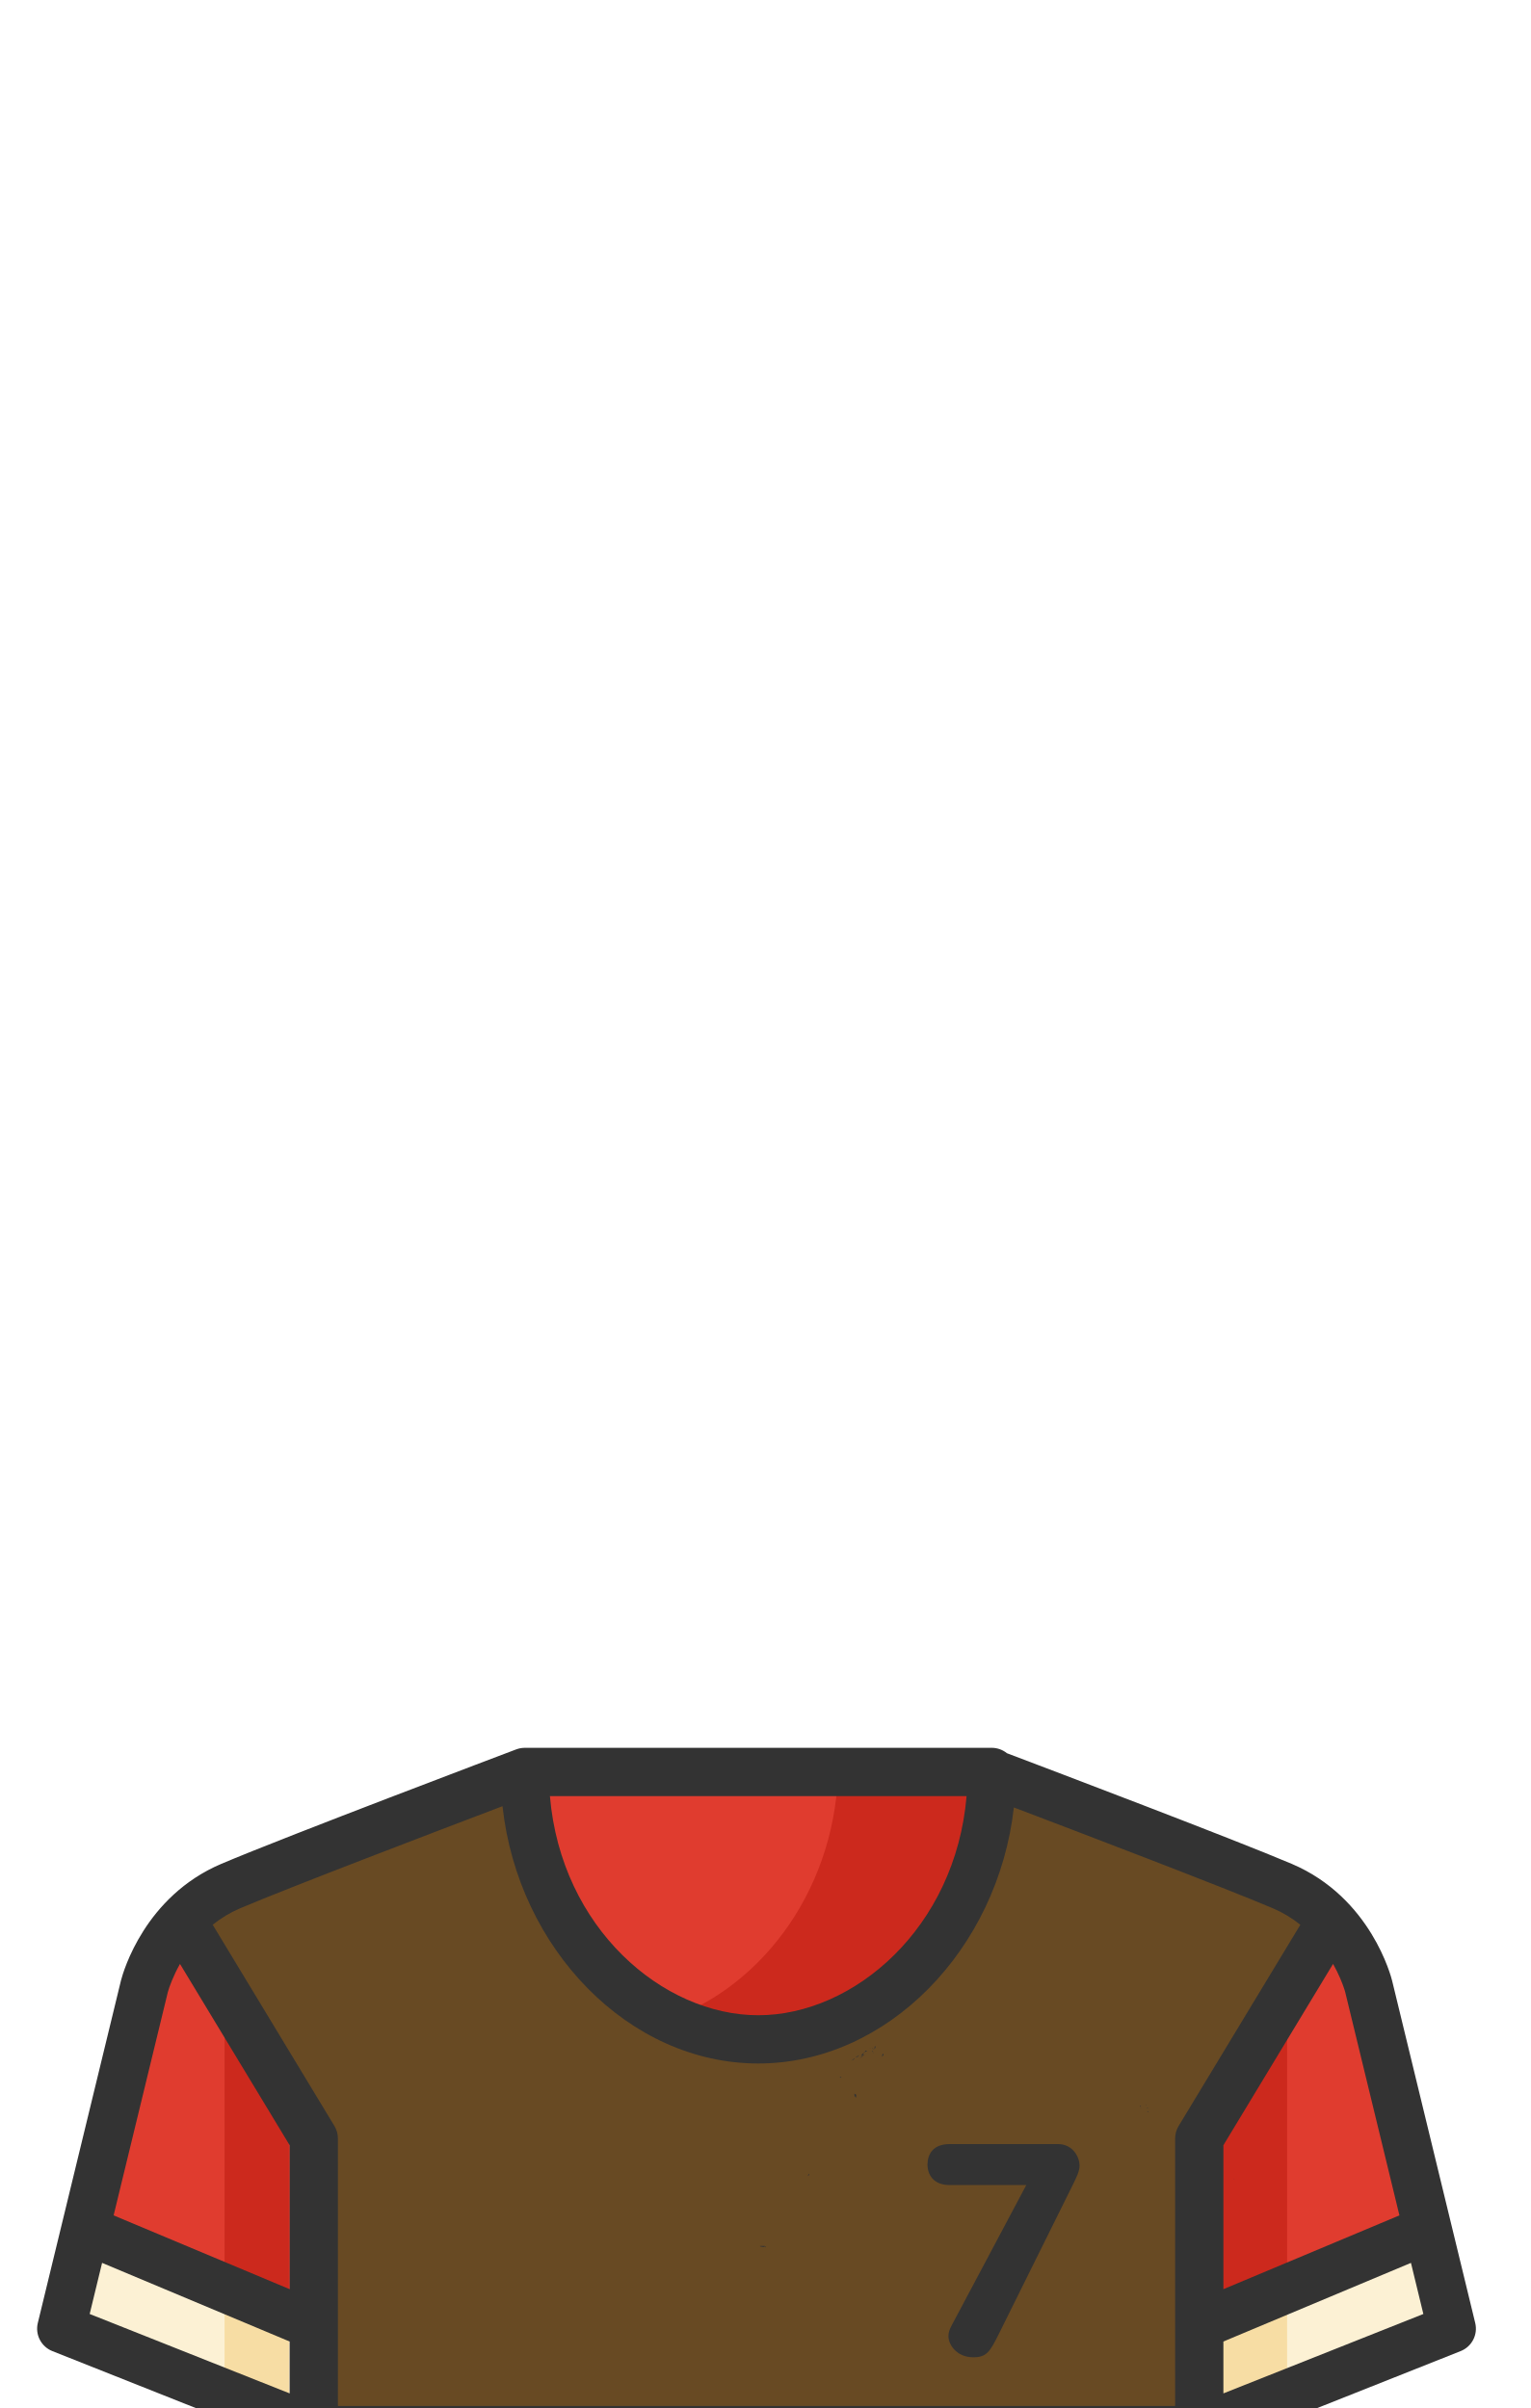
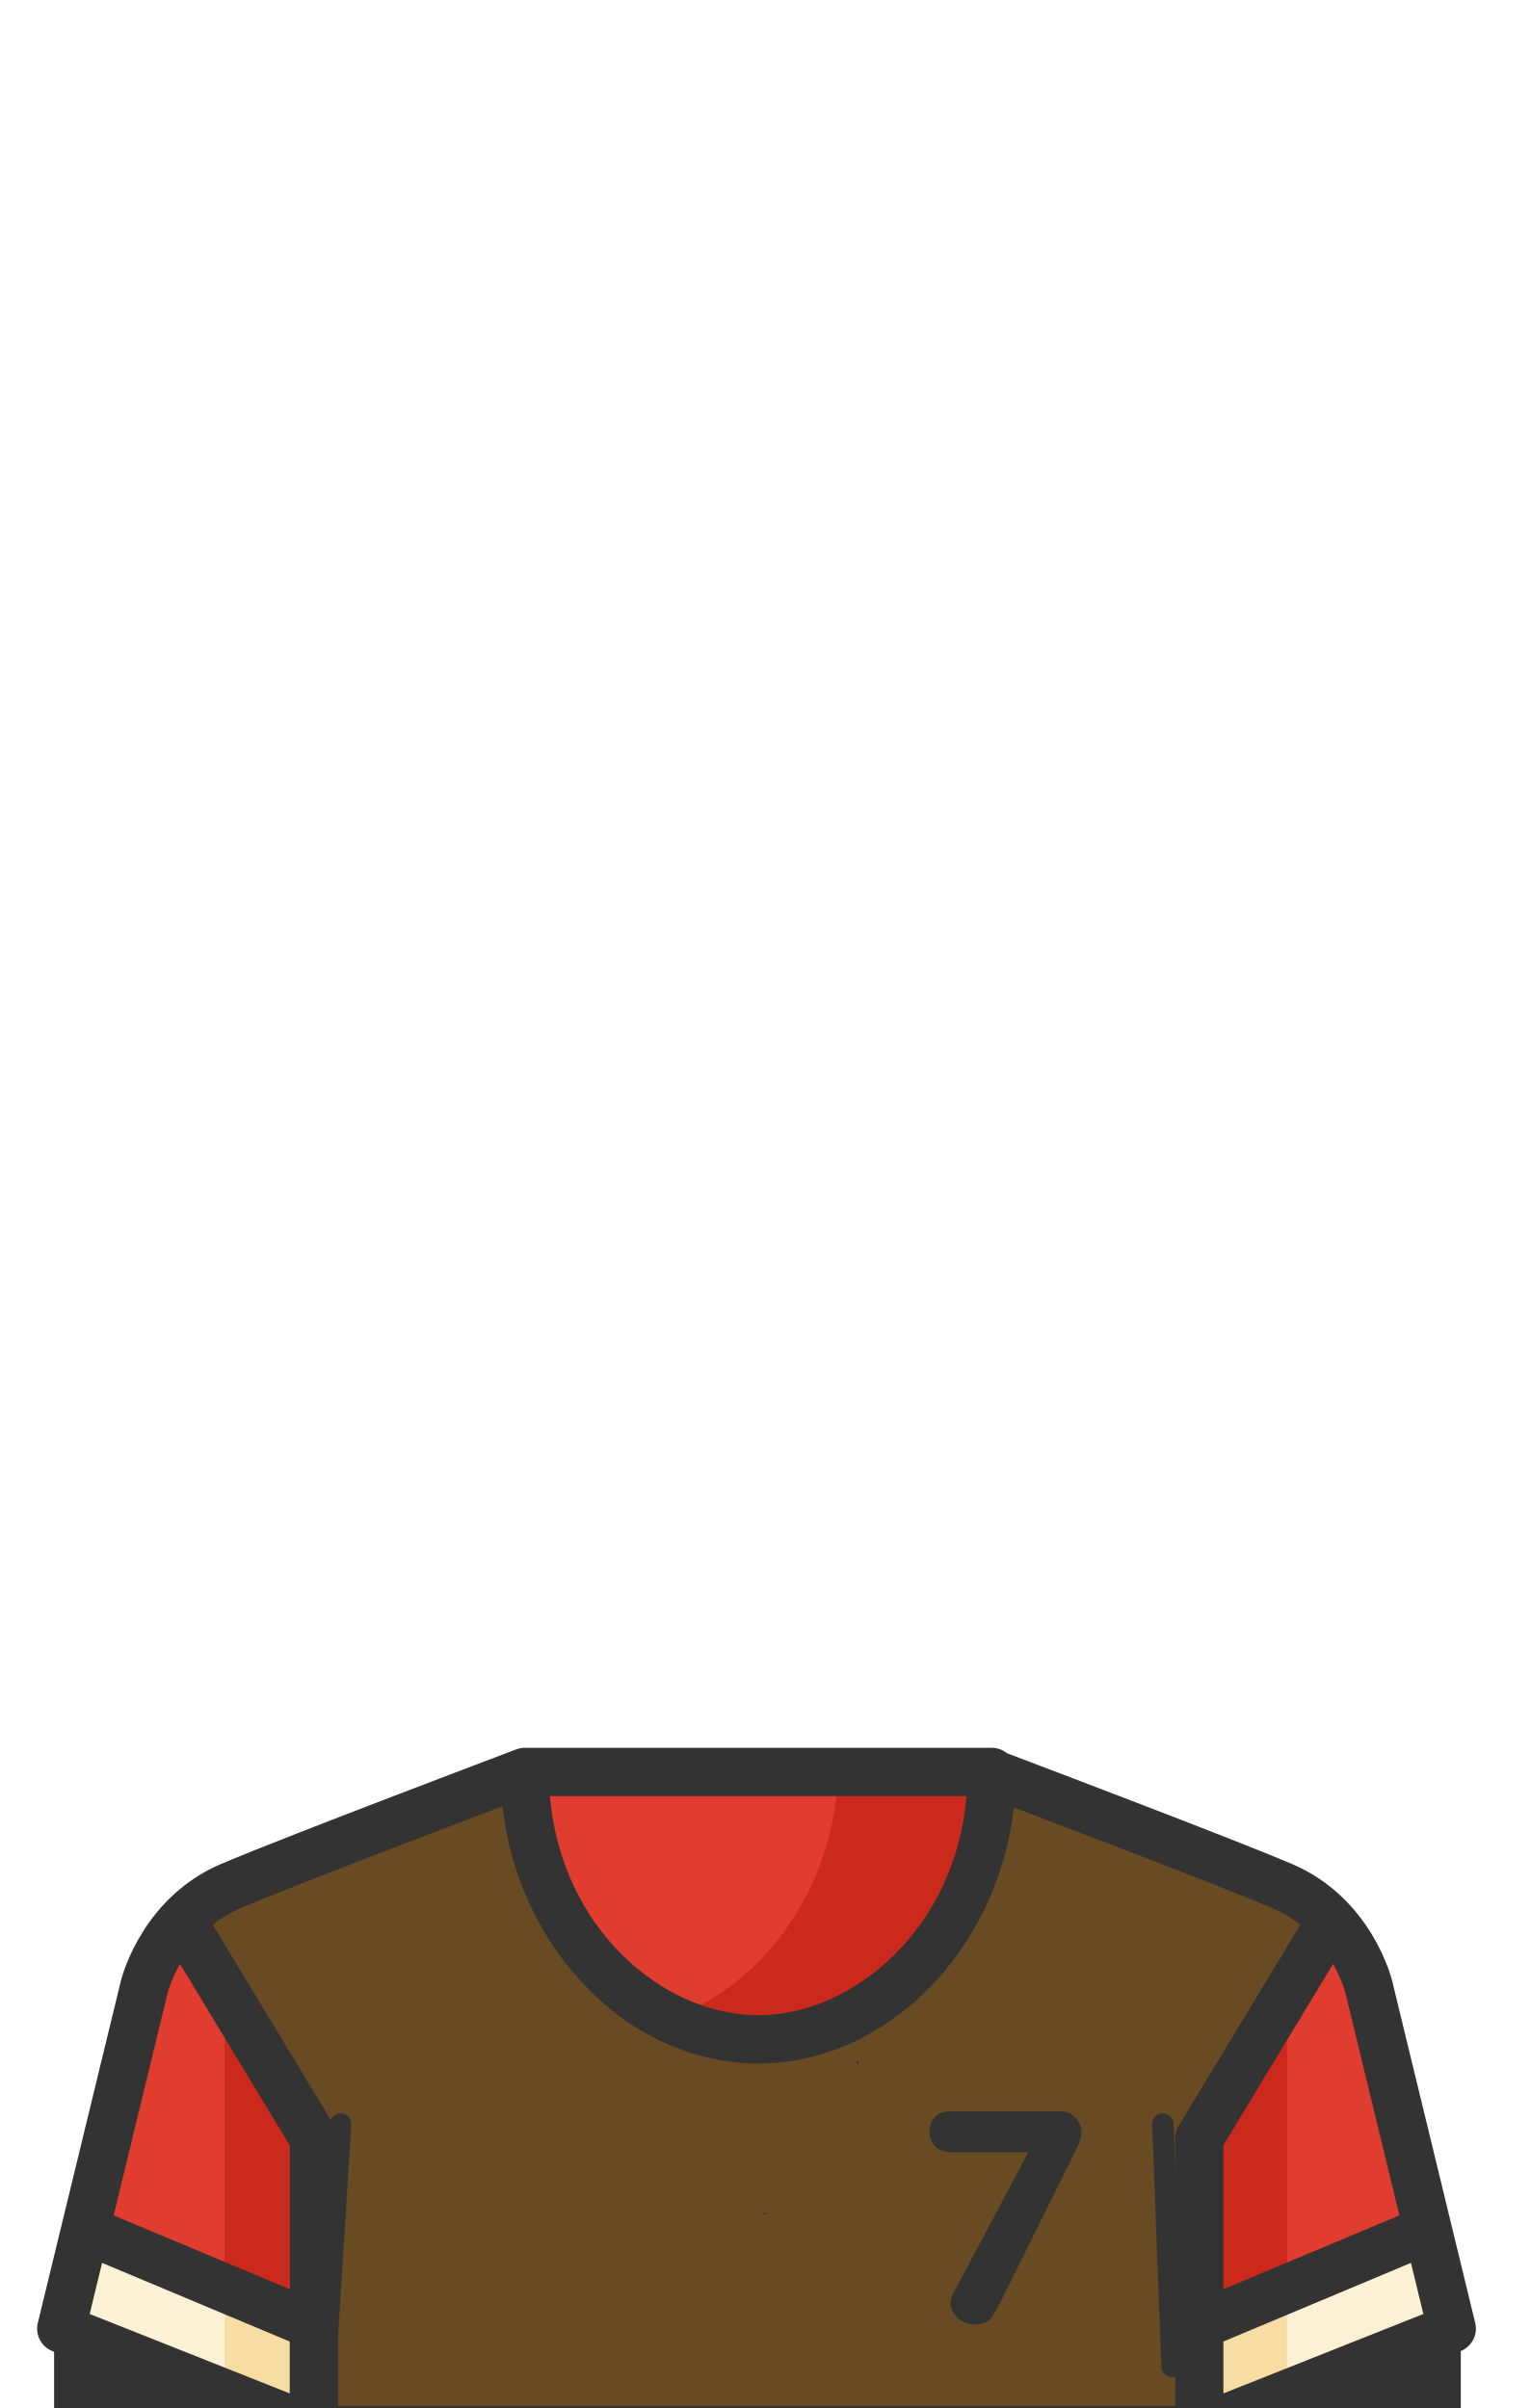
<svg xmlns="http://www.w3.org/2000/svg" width="899" height="1415">
-   <path d="M200.1 1248.1l-8.9 142.4m491.9-142.4l5.4 142.4M553.2 1070.2c0 1.2.1 22.1.1 23.4 0 60.6-51.3 109.8-114.6 109.8s-114.6-49.1-114.6-109.8v-23.4" fill="none" stroke="#333" stroke-width="12.523" stroke-linecap="round" />
-   <path d="M645.24 1343.068c-3.573-63.803-37.142-112.78-37.504-113.296a2.66 2.66 0 0 0-2.187-1.141c-.869 0-1.685.426-2.186 1.141-.374.538-37.814 54.986-37.814 124.192a2.66 2.66 0 0 0 2.053 2.592 2.66 2.66 0 0 0 2.998-1.397c6.293-12.587 32.064-41.195 50.95-41.195 12.613 0 18.554 12.474 18.665 39.232v.773a2.668 2.668 0 0 0 5.334 0c0-2.624 0-6.502-.31-10.901zm0 0" fill="#ffc107" />
-   <path d="M642.882 1356.63a2.668 2.668 0 0 1-2.667-2.666c0-57.626-26.74-104.987-34.666-117.754-7.936 12.752-34.667 60-34.667 117.754a2.667 2.667 0 0 1-5.333 0c0-69.206 37.435-123.654 37.814-124.192a2.665 2.665 0 0 1 2.186-1.141c.874 0 1.686.426 2.187 1.146.379.539 37.813 55.152 37.813 124.187a2.668 2.668 0 0 1-2.667 2.667zm0 0" />
-   <path d="M568.215 1356.63a2.672 2.672 0 0 1-2.384-3.861c6.406-12.81 33.862-44.139 55.718-44.139 24 0 24 34.118 24 45.334a2.668 2.668 0 0 1-5.334 0c0-27.29-5.93-40-18.666-40-18.885 0-44.656 28.608-50.949 41.195a2.677 2.677 0 0 1-2.385 1.471zm32-58.666a2.672 2.672 0 0 1-2.384-3.861l5.051-10.107v-20.699a2.667 2.667 0 0 1 5.333 0v21.333c0 .412-.095.822-.282 1.195l-5.333 10.667a2.677 2.677 0 0 1-2.385 1.472zm0 0" />
-   <path d="M610.882 1297.964a2.664 2.664 0 0 1-2.223-1.19l-4.763-7.14-9.664-2.417a2.664 2.664 0 0 1-1.937-3.232 2.658 2.658 0 0 1 3.233-1.941l10.021 2.502 10.022-2.507c1.424-.342 2.874.511 3.231 1.941a2.664 2.664 0 0 1-1.941 3.232l-6.997 1.75 3.232 4.847a2.666 2.666 0 0 1-.742 3.696c-.447.315-.96.459-1.472.459zm0 0" />
  <path d="M207.084 1915.332c-2.703.552-5.41 1.085-8.13 1.57h6.788c.454-.527.882-1.04 1.342-1.57z" fill="#fcf1d4" />
-   <path d="M308.273 1041.234s-134.652 50.877-172.712 67.053c-40.636 17.273-50.772 59.07-50.772 59.07l-48.793 201.018 148.33 58.924v8.023h42.18c.188-.17.345-.324.537-.496 1.978-1.766 4.155-1.253 6.258.496h8.084c.002-.017 3.64-.017 5.304 0 3.92.013 7.839 0 11.758 0h9.444c.012.317.104 2.976.134 3.752.067-.01.12 0 .149.031h-.149l.018.46c.047 0 .094-.01.14-.01-.01.176-.022.353-.038.534.032-.023.075-.042.11-.063l-.038-.48h-.033l.015-.225-.015-.218a660.972 660.972 0 0 1-.272-3.784h.924c.08 0 .242-.08.24 0-.037 1.527-.069 2.534-.103 3.815.263.022.516.058.755.107-.007.078-.011.158-.017.237.206-.01.411-.02.617-.027-.066.014-.132.028-.197.045.103-.015.243-.027.353-.041-.007 0-.014 0-.021-.01.057 0 .114 0 .172-.01.144-.018.305-.035.45-.053l.007-.041a5.318 5.318 0 0 0-.668.09c.01 0 .02.01.03.012h-.087c.02 0 .038-.01.057-.012a5.267 5.267 0 0 0-.695-.196c.005-.058.006-.12.011-.178.014.06.625.071 1.377.072.155-1.27.296-2.498.465-3.81h3.688c6.435-.046 7.155.325 9.138 3.783 1.775-.014 3.554-.017 5.035-.014h10.789c2.793-.984 4.921-1.621 6.461-1.898 2.604-2.383 5.429-3.75 8.663-3.018 2.126-1.343 4.9-1.918 6.753-.756.128.08.244.177.37.26.806-.457 9.345-2.826 12.466-2.965.964-.043 1.915.077 2.86.266a11.38 11.38 0 0 1 2.773-.07c.047 0 .092.014.139.019a16.834 16.834 0 0 0 1.722-.97c3.517 1.844 6.853 4.109 10.432 5.81a11.112 11.112 0 0 1-.111-1.535c.434.307.86.613 1.293.923-.2.282-.387.585-.572.893.825.374 1.658.726 2.517 1.021.09.031.146.043.21.06l-.009-.333c-.392-.369-1.223-.981-2.146-1.642a10 10 0 0 1 2.035-2.158c-.019-.456-.03-.89-.053-1.358a4.61 4.61 0 0 0-1.234-.174c2.043-.04 4.651.058 4.652.086 0 .027.003.055.004.082.112-.01.224-.022.338-.024 3.073-.028 6.147-.07 9.22-.035H618.425c1.62.862 7.384-1.312 8.564 0 1.404 1.56 2.694 3.06 3.92 4.52a3.24 3.24 0 0 1 .834-.33l-.322.033c-.15.015.591-.11.445-.076-.048.01-.077.03-.123.043 2.111-.213 4.222-.443 6.332-.664 2.001.07 4.563.066 6.781.467 1.604-.31 3.796-.462 7.543-.717 1.065-.072 6.755.432 7.467.58 2.634-.116 5.271-.12 7.908-.098.005-.01.01-.013.016-.02.521-.64 1.526-.183 2.436.039h.119c.104.05.252.075.418.09.025 0 .051.01.076.01h.074c.311-.011.844-.281.914-.053 1.375-.145 3.077-.525 3.07-.064v.037c-.228-.02-.45-.046-.695-.047-.925 0-1.698.14-2.353.396l.045 1.697c.691-.467 1.442-.74 2.886-.85.031-.03.067-.052.098-.081.007-.36.014-.699.02-1.113.469.04.895.125 1.296.24.802-.37 1.75-.556 2.87-.531.45-.063.862-.083 1.251-.07 1.394-1.584 2.835-3.218 2.989-3.09.005 0 .009.012.013.014.403-.41.942-.959.95-.952 1.307 1.175 2.509 2.23 3.718 3.297 6.876-2.432 12.297-3.813 16.516-4.363v-2.613l148.33-58.926-48.793-201.016s-10.134-41.797-50.77-59.07c-38.06-16.175-172.714-67.053-172.714-67.053h-136.14zm45.207 394.817c-.203-.092-.407-.184-.609-.28.045.334.104.683.174 1.045.14-.264.286-.517.435-.765zm-83.77 3.43c-.25.01-.5.023-.75.036l-.005.243c.227-.065.465-.127.75-.178l.006-.102zm84.524-8.012h.34c-1.294.111-1.804 1.137-1.814 2.76a68.384 68.384 0 0 1-1.899-1.374c-1.355-1.041-3.39.025-4.746-.869-.61-.402 4.336-.102 2.504-.207 1.872-.103 3.742-.244 5.615-.31zm-30.681 2.129c-.557.11-.826.141-.985.146.114.076.225.156.336.234.229-.127.456-.255.649-.38zm370.42.394c-1.238-.043-2.574.15-3.938.488 2.332-.218 4.662-.067 6.963.86h.94c-1.086-.89-2.45-1.295-3.965-1.348zm-426.096.897c.003-.01.014.13.035.431h-.021c-.011-.273-.017-.425-.014-.431zm411.377 1.185c-.221 0-.436 0-.649.012-.142.217-.164.27-.275.444.216 0 .384 0 .617.01.096-.107.174-.19.276-.303l.03-.162zm.03 0l-.016.113.101-.113h-.086zm-.684.012c-.095 0-.174.024-.266.031-.149.097-.304.189-.436.303.043.032.08.07.122.105h.054c.292-.245.219-.181.526-.44zm-.873.1c-.058.01-.124.01-.18.022.054.034.115.063.168.1l-.022.213h.11c.03-.033.059-.069.093-.1-.056-.043-.122-.074-.181-.115l.011-.12zm-408.026 3.45c-.256.09-.505.206-.752.337l-.05 1.862c.224-.418.468-.807.751-1.139.01-.362.027-.714.051-1.06zm-1.418.742c-.057.038-.116.07-.174.109-.007.064-.02.134-.027.2.028.742.064 1.847.102 2.859.089-.279.185-.548.289-.805-.063-.787-.138-1.681-.19-2.363zm65.694.289c-.716.01-1.438.04-2.166.107 1.2 1.02 1.959 1.864.968 1.549-.505-.16-1-.345-1.492-.54.179.559.287 1.197.344 1.89.6.84 1.203 1.678 1.808 2.51.208-1.846.393-3.686.538-5.516zm-2.166.107c-.04-.034-.089-.069-.13-.103l-.14.125c.09-.01.18-.013.27-.022zm-.27.022c-.216.022-.435.056-.652.082.062.11.126.219.18.338.158-.142.316-.282.472-.42zm-9.717 1.566c-.385.054-.766.094-1.148.137l.133.272.869-.1c.056-.098.111-.196.168-.293-.007-.01-.015-.011-.022-.018zm-53.59 2.575l.014.37.113.155-.127-.525zm-72.636 1.027c-.446-.056-.246.173 1.172.916 1.89.99 3.981 1.677 6.097 2.324-.47-.424-.707-.638-1.295-1.174 2.506.84-4.638-1.898-5.974-2.066zm72.68.197l.038 1.086.424.33.012-.422c-.066-.3-.13-.61-.193-.875l-.282-.119zm68.1.301c-.204-.015-.382 0-.567.012.26.053.509.103.765.166.205-.015.409-.038.613-.053a7.857 7.857 0 0 0-.81-.121zm-67.206.09l.068.096.026-.055-.094-.04zm-27.717 15.338c.005.012.01.021.014.033.003 0 .006-.01.01-.012-.008-.01-.016-.014-.024-.022zm96.385 6.283l-.06.03c.029 0 .056-.014.085-.019-.008 0-.017-.012-.025-.014zm364.889 4.76c-.037.64-.109 1.31-.18 1.982l.764.9c.401-.056.78-.116 1.187-.173v-2.71zm-99.307 5.361c-.075.078-.13.142-.207.221.19.303.424.619.685.943.135-.06.195-.09.323-.148-.25-.333-.52-.672-.801-1.016zm-419.096 14.801v1.47c.13.477.316 1.068.58 1.712.173.109.352.239.53.36-1.26-3.319-1.212-3.25.12.081.423.29.852.604 1.29.943-.868-1.51-1.77-3.006-2.52-4.566zm1.11 3.543c.232.612.467 1.236.841 2.217.154.255.26.44.43.717-.389-.968-.82-2.025-1.15-2.852l-.121-.082zm8.166 3.678c-.849.364-1.622.753-2.305 1.172.844.769 1.64 1.495 2.299 2.072.423-.31.847-.62 1.267-.936a29.711 29.711 0 0 0-1.261-2.308zm-9.276 1.65v4.965a69.05 69.05 0 0 1 3.22-2.816c-1.711-.956-2.697-1.238-3.22-2.149zm3.22 2.149l.14.08.257-.407-.396.326zm.14.08c-.508.806-1.015 1.637-1.524 2.5.7-.717 1.395-1.435 2.08-2.163-.186-.112-.385-.24-.556-.337zm-1.524 2.5a95.604 95.604 0 0 0-1.836 1.933v.5c.203-.087.36-.144.596-.252.406-.737.816-1.462 1.24-2.181zm3.164-3.67c-.042.045-.088.089-.129.134.114.088.165.06.13-.134zm-.793 1.066c-.046.085-.082.172-.12.258l.155-.17-.035-.088zm-.22.484c-.273.722-.303 1.492-.05 2.307.317-.385.63-.774.95-1.156l-.336-.809c-.205-.134-.374-.226-.564-.342zm1.771 1.2c-.004.077-.009.154-.012.232.059-.038.116-.079.174-.117-.057-.043-.106-.073-.162-.115zm-.814.084c-.157.3-.304.61-.454.916.223-.135.448-.264.668-.403l-.214-.513zm.793 1.437c0 .031 0 .064.002.096.033-.01.066-.013.1-.019.013-.046-.018-.072-.102-.076zm-.184.027c-.31.032-.8.168-1.33.357l.008.027c.447-.113.904-.202 1.361-.292a6.58 6.58 0 0 1-.039-.092zm13.685 3.87c-.28.084-.563.172-.845.257.243.023.477.043.722.064.043-.107.082-.215.123-.322zm.301.277l-.33.053.418.039-.088-.092zm-.433.07c-.879.133-1.689.264-2.244.378-.154.155-.261.228-.235.072l-.56.18.015.06c.228.065 1.108.073 2.75.015.095-.233.181-.47.274-.705zm-3.703 5.734c.015-.095-.2.593-.71 2.129l.24.096c.213-1.172.452-2.117.47-2.225zm38.228 4.543c.057.108.113.22.17.33.135-.087.385-.255.504-.33h-.674zm-32.447 188.158l-.324.12c-.525.183-1.526.25-2.418.292-.087.078-.17.161-.256.238.946-.087 1.899-.388 2.845-.498.04-.043.11-.107.153-.152zm470.232 20.094a644.992 644.992 0 0 0-5.666 3.023c-10.696 5.791-21.18 11.964-31.584 18.272 24.535-13.699 34.068-19.108 37.293-20.963l-.043-.332zm.045.344c-2.338 1.398-5.042 3.148.108.81l-.108-.81zm-42.865 24.35c-3.057 1.871-6.1 3.763-9.15 5.646v.138c3.595-2.27 4.414-2.784 9.15-5.785zM199.084 1909.33a331.45 331.45 0 0 1-8.14 1.572h6.796c.455-.528.884-1.04 1.344-1.572z" fill="#684a23" />
+   <path d="M308.273 1041.234s-134.652 50.877-172.712 67.053c-40.636 17.273-50.772 59.07-50.772 59.07l-48.793 201.018 148.33 58.924v8.023h42.18c.188-.17.345-.324.537-.496 1.978-1.766 4.155-1.253 6.258.496h8.084c.002-.017 3.64-.017 5.304 0 3.92.013 7.839 0 11.758 0h9.444c.012.317.104 2.976.134 3.752.067-.01.12 0 .149.031h-.149l.018.46c.047 0 .094-.01.14-.01-.01.176-.022.353-.038.534.032-.023.075-.042.11-.063l-.038-.48h-.033l.015-.225-.015-.218a660.972 660.972 0 0 1-.272-3.784h.924c.08 0 .242-.08.24 0-.037 1.527-.069 2.534-.103 3.815.263.022.516.058.755.107-.007.078-.011.158-.017.237.206-.01.411-.02.617-.027-.066.014-.132.028-.197.045.103-.015.243-.027.353-.041-.007 0-.014 0-.021-.01.057 0 .114 0 .172-.01.144-.018.305-.035.45-.053l.007-.041a5.318 5.318 0 0 0-.668.09c.01 0 .02.01.03.012h-.087c.02 0 .038-.01.057-.012a5.267 5.267 0 0 0-.695-.196c.005-.058.006-.12.011-.178.014.06.625.071 1.377.072.155-1.27.296-2.498.465-3.81h3.688c6.435-.046 7.155.325 9.138 3.783 1.775-.014 3.554-.017 5.035-.014h10.789c2.793-.984 4.921-1.621 6.461-1.898 2.604-2.383 5.429-3.75 8.663-3.018 2.126-1.343 4.9-1.918 6.753-.756.128.08.244.177.37.26.806-.457 9.345-2.826 12.466-2.965.964-.043 1.915.077 2.86.266a11.38 11.38 0 0 1 2.773-.07c.047 0 .092.014.139.019a16.834 16.834 0 0 0 1.722-.97c3.517 1.844 6.853 4.109 10.432 5.81a11.112 11.112 0 0 1-.111-1.535c.434.307.86.613 1.293.923-.2.282-.387.585-.572.893.825.374 1.658.726 2.517 1.021.09.031.146.043.21.06l-.009-.333c-.392-.369-1.223-.981-2.146-1.642a10 10 0 0 1 2.035-2.158c-.019-.456-.03-.89-.053-1.358a4.61 4.61 0 0 0-1.234-.174c2.043-.04 4.651.058 4.652.086 0 .027.003.055.004.082.112-.01.224-.022.338-.024 3.073-.028 6.147-.07 9.22-.035h249.41c1.62.862 7.384-1.312 8.564 0 1.404 1.56 2.694 3.06 3.92 4.52a3.24 3.24 0 0 1 .834-.33l-.322.033c-.15.015.591-.11.445-.076-.048.01-.077.03-.123.043 2.111-.213 4.222-.443 6.332-.664 2.001.07 4.563.066 6.781.467 1.604-.31 3.796-.462 7.543-.717 1.065-.072 6.755.432 7.467.58 2.634-.116 5.271-.12 7.908-.098.005-.01.01-.013.016-.02.521-.64 1.526-.183 2.436.039h.119c.104.05.252.075.418.09.025 0 .051.01.076.01h.074c.311-.011.844-.281.914-.053 1.375-.145 3.077-.525 3.07-.064v.037c-.228-.02-.45-.046-.695-.047-.925 0-1.698.14-2.353.396l.045 1.697c.691-.467 1.442-.74 2.886-.85.031-.03.067-.052.098-.081.007-.36.014-.699.02-1.113.469.04.895.125 1.296.24.802-.37 1.75-.556 2.87-.531.45-.063.862-.083 1.251-.07 1.394-1.584 2.835-3.218 2.989-3.09.005 0 .009.012.013.014.403-.41.942-.959.95-.952 1.307 1.175 2.509 2.23 3.718 3.297 6.876-2.432 12.297-3.813 16.516-4.363v-2.613l148.33-58.926-48.793-201.016s-10.134-41.797-50.77-59.07c-38.06-16.175-172.714-67.053-172.714-67.053h-136.14zm45.207 394.817c-.203-.092-.407-.184-.609-.28.045.334.104.683.174 1.045.14-.264.286-.517.435-.765zm-83.77 3.43c-.25.01-.5.023-.75.036l-.005.243c.227-.065.465-.127.75-.178l.006-.102zm84.524-8.012h.34c-1.294.111-1.804 1.137-1.814 2.76a68.384 68.384 0 0 1-1.899-1.374c-1.355-1.041-3.39.025-4.746-.869-.61-.402 4.336-.102 2.504-.207 1.872-.103 3.742-.244 5.615-.31zm-30.681 2.129c-.557.11-.826.141-.985.146.114.076.225.156.336.234.229-.127.456-.255.649-.38zm370.42.394c-1.238-.043-2.574.15-3.938.488 2.332-.218 4.662-.067 6.963.86h.94c-1.086-.89-2.45-1.295-3.965-1.348zm-426.096.897c.003-.01.014.13.035.431h-.021a9.127 9.127 0 0 1-.014-.431zm411.377 1.185c-.221 0-.436 0-.649.012-.142.217-.164.27-.275.444.216 0 .384 0 .617.01.096-.107.174-.19.276-.303l.03-.162zm.03 0l-.016.113.101-.113h-.086zm-.684.012c-.095 0-.174.024-.266.031-.149.097-.304.189-.436.303.043.032.08.07.122.105h.054c.292-.245.219-.181.526-.44zm-.873.1c-.058.01-.124.01-.18.022.054.034.115.063.168.1l-.022.213h.11c.03-.033.059-.069.093-.1-.056-.043-.122-.074-.181-.115l.011-.12zm-408.026 3.45c-.256.09-.505.206-.752.337l-.05 1.862c.224-.418.468-.807.751-1.139.01-.362.027-.714.051-1.06zm-1.418.742c-.057.038-.116.07-.174.109-.007.064-.02.134-.027.2.028.742.064 1.847.102 2.859.089-.279.185-.548.289-.805-.063-.787-.138-1.681-.19-2.363zm65.694.289c-.716.01-1.438.04-2.166.107 1.2 1.02 1.959 1.864.968 1.549-.505-.16-1-.345-1.492-.54.179.559.287 1.197.344 1.89.6.84 1.203 1.678 1.808 2.51.208-1.846.393-3.686.538-5.516zm-2.166.107c-.04-.034-.089-.069-.13-.103l-.14.125c.09-.01.18-.013.27-.022zm-.27.022c-.216.022-.435.056-.652.082.062.11.126.219.18.338.158-.142.316-.282.472-.42zm-9.717 1.566c-.385.054-.766.094-1.148.137l.133.272.869-.1c.056-.098.111-.196.168-.293-.007-.01-.015-.011-.022-.018zm-53.59 2.575l.014.37.113.155-.127-.525zm-72.636 1.027c-.446-.056-.246.173 1.172.916 1.89.99 3.981 1.677 6.097 2.324-.47-.424-.707-.638-1.295-1.174 2.506.84-4.638-1.898-5.974-2.066zm72.68.197l.038 1.086.424.33.012-.422c-.066-.3-.13-.61-.193-.875l-.282-.119zm68.1.301c-.204-.015-.382 0-.567.012.26.053.509.103.765.166.205-.015.409-.038.613-.053a7.857 7.857 0 0 0-.81-.121zm-67.206.09l.068.096.026-.055-.094-.04zm-27.717 15.338c.005.012.01.021.014.033.003 0 .006-.01.01-.012-.008-.01-.016-.014-.024-.022zm96.385 6.283l-.06.03c.029 0 .056-.014.085-.019-.008 0-.017-.012-.025-.014zm364.889 4.76c-.037.64-.109 1.31-.18 1.982l.764.9c.401-.056.78-.116 1.187-.173v-2.71zm-99.307 5.361c-.075.078-.13.142-.207.221.19.303.424.619.685.943.135-.06.195-.09.323-.148-.25-.333-.52-.672-.801-1.016zm-419.096 14.801v1.47c.13.477.316 1.068.58 1.712.173.109.352.239.53.36-1.26-3.319-1.212-3.25.12.081.423.29.852.604 1.29.943-.868-1.51-1.77-3.006-2.52-4.566zm1.11 3.543c.232.612.467 1.236.841 2.217.154.255.26.44.43.717-.389-.968-.82-2.025-1.15-2.852l-.121-.082zm8.166 3.678c-.849.364-1.622.753-2.305 1.172.844.769 1.64 1.495 2.299 2.072.423-.31.847-.62 1.267-.936a29.711 29.711 0 0 0-1.261-2.308zm-9.276 1.65v4.965a69.05 69.05 0 0 1 3.22-2.816c-1.711-.956-2.697-1.238-3.22-2.149zm3.22 2.149l.14.08.257-.407-.396.326zm.14.08a99.157 99.157 0 0 0-1.524 2.5c.7-.717 1.395-1.435 2.08-2.163-.186-.112-.385-.24-.556-.337zm-1.524 2.5a95.604 95.604 0 0 0-1.836 1.933v.5c.203-.087.36-.144.596-.252.406-.737.816-1.462 1.24-2.181zm3.164-3.67c-.042.045-.088.089-.129.134.114.088.165.06.13-.134zm-.793 1.066c-.046.085-.082.172-.12.258l.155-.17-.035-.088zm-.22.484c-.273.722-.303 1.492-.05 2.307.317-.385.63-.774.95-1.156l-.336-.809c-.205-.134-.374-.226-.564-.342zm1.771 1.2c-.004.077-.009.154-.012.232.059-.038.116-.079.174-.117-.057-.043-.106-.073-.162-.115zm-.814.084c-.157.3-.304.61-.454.916.223-.135.448-.264.668-.403l-.214-.513zm.793 1.437c0 .031 0 .064.002.096.033-.01.066-.013.1-.019.013-.046-.018-.072-.102-.076zm-.184.027c-.31.032-.8.168-1.33.357l.008.027c.447-.113.904-.202 1.361-.292a6.58 6.58 0 0 1-.039-.092zm13.685 3.87c-.28.084-.563.172-.845.257.243.023.477.043.722.064.043-.107.082-.215.123-.322zm.301.277l-.33.053.418.039-.088-.092zm-.433.07c-.879.133-1.689.264-2.244.378-.154.155-.261.228-.235.072l-.56.18.015.06c.228.065 1.108.073 2.75.015.095-.233.181-.47.274-.705zm-3.703 5.734c.015-.095-.2.593-.71 2.129l.24.096c.213-1.172.452-2.117.47-2.225zm38.228 4.543c.057.108.113.22.17.33.135-.087.385-.255.504-.33h-.674zm-32.447 188.158l-.324.12c-.525.183-1.526.25-2.418.292-.087.078-.17.161-.256.238.946-.087 1.899-.388 2.845-.498.04-.043.11-.107.153-.152zm470.232 20.094a644.992 644.992 0 0 0-5.666 3.023c-10.696 5.791-21.18 11.964-31.584 18.272 24.535-13.699 34.068-19.108 37.293-20.963l-.043-.332zm.045.344c-2.338 1.398-5.042 3.148.108.81l-.108-.81zm-42.865 24.35c-3.057 1.871-6.1 3.763-9.15 5.646v.138c3.595-2.27 4.414-2.784 9.15-5.785zM199.084 1909.33a331.45 331.45 0 0 1-8.14 1.572h6.796c.455-.528.884-1.04 1.344-1.572z" fill="#684a23" />
+   <path fill="#333" fill-rule="evenodd" stroke="#333" stroke-width="20" stroke-linejoin="round" d="M740.218 1365.753h107.924v62.956H740.218z" />
+   <path fill="#333" fill-rule="evenodd" stroke="#333" stroke-width="19.571" stroke-linejoin="round" d="M41.572 1370.157h108.353v63.384H41.572z" />
+   <path d="M200.1 1248.1l-8.9 142.4m491.9-142.4l5.4 142.4m-135.3-320.3c0 1.2.1 22.1.1 23.4 0 60.6-51.3 109.8-114.6 109.8s-114.6-49.1-114.6-109.8v-23.4" fill="none" stroke="#333" stroke-width="12.523" stroke-linecap="round" />
  <path d="M445.429 1198.376c70.138 0 137.154-67.459 137.154-157.134h-274.31c0 89.677 67.02 157.134 137.156 157.134z" fill="#ed4d2e" />
-   <path d="M308.274 1041.242c0 89.677 67.018 157.134 137.155 157.134 70.138 0 137.154-67.459 137.154-157.134z" fill="#e03c2f" />
-   <path d="M492.417 1035.754c0 72.769-44.13 130.902-98.247 150.239 12.572 4.492 25.684 6.895 38.907 6.895 70.137 0 137.155-67.459 137.155-157.134h-77.815z" fill="#cc291d" />
-   <path d="M84.79 1167.366s5.014-20.607 22.064-38.866l77.474 128.128v170.678L35.997 1368.38z" fill="#e03c2f" />
-   <path fill="#cc291d" d="M131.925 1193.609v200.221l37.812 32.99v-170.68z" />
+   <path d="M308.274 1041.242c0 89.677 67.018 157.134 137.155 157.134 70.138 0 137.154-67.459 137.154-157.134zM84.79 1167.366s5.014-20.607 22.064-38.866l77.474 128.128v170.678L35.997 1368.38z" fill="#e03c2f" />
+   <path d="M131.925 1193.609v200.221l37.812 32.99v-170.68z" fill="#cc291d" />
  <path d="M804.038 1167.366s-5.014-20.607-22.065-38.866L704.5 1256.628v170.678l148.33-58.926z" fill="#e03c2f" />
-   <path fill="#cc291d" d="M756.098 1193.609v200.221l-37.812 32.99v-170.68z" />
-   <path fill="#fcf1d4" d="M35.997 1368.382l14.12-58.17 134.21 56.288v60.807z" />
-   <path fill="#f7dda4" d="M169.737 1426.82v-60.806l-37.812-15.857V1411.799z" />
-   <path fill="#fcf1d4" d="M852.83 1368.382l-14.12-58.17L704.5 1366.5v60.807z" />
-   <path fill="#f7dda4" d="M718.286 1426.82v-60.806l37.812-15.857V1411.799z" />
-   <path d="M866.608 1365.037l-48.79-201.014c-.483-1.989-12.35-48.949-59.005-68.777-33.77-14.351-140.572-54.897-167.313-65.023a14.12 14.12 0 0 0-8.917-3.16H308.273c-.454 0-.904.025-1.357.068-.195.019-.386.053-.577.079-.247.033-.496.067-.744.114-.231.044-.456.102-.682.156-.202.049-.405.098-.607.154-.235.068-.463.148-.694.227-.118.042-.237.072-.355.115-5.507 2.082-135.355 51.165-173.247 67.27-44.855 19.065-57.547 63.187-58.889 68.326l-.002.01c-.024.096-.043.172-.063.24l-.05.202-34.674 142.848-14.12 58.168a14.178 14.178 0 0 0 8.546 16.522l139.386 55.372 28.363-9.628V1256.63c0-2.588-.707-5.124-2.045-7.337l-71.509-118.26a68.467 68.467 0 0 1 16.154-9.687c29.03-12.337 116.078-45.546 154.09-59.981 9.118 83.798 74.202 151.191 150.233 151.191 75.806 0 140.737-66.997 150.157-150.451 38.964 14.803 123.592 47.11 152.135 59.24a68.496 68.496 0 0 1 16.154 9.686L692.37 1249.29a14.182 14.182 0 0 0-2.045 7.337v170.678l28.357 9.624 139.386-55.372c6.562-2.607 10.206-9.652 8.54-16.519zm-806.637-35.314l110.176 46.208v30.485l-117.465-46.665zm110.178 15.456l-103.402-43.366 31.808-131.039c.007-.032.096-.368.275-.963h.002c.696-2.292 2.77-8.415 6.902-15.756l64.415 106.531zm275.28-160.982c-56.044 0-115.826-51.154-122.382-128.776h244.766c-6.56 77.624-66.34 128.776-122.384 128.776zm273.25 222.22v-30.486l110.176-46.208 7.287 30.03zm64.417-252.369c3.41 6.055 5.42 11.28 6.402 14.192l.007.026c.095.277.175.53.25.762.015.04.025.08.04.116.062.195.117.369.164.53l.046.147c.04.132.073.246.103.35.014.043.028.096.04.134l.055.197.03.105c.014.049.024.095.026.102l31.822 131.103-103.402 43.367v-84.6z" fill="#333" />
+   <path d="M492.417 1035.754c0 72.769-44.13 130.902-98.247 150.239 12.572 4.492 25.684 6.895 38.907 6.895 70.137 0 137.155-67.459 137.155-157.134zM756.098 1193.609v200.221l-37.812 32.99v-170.68z" fill="#cc291d" />
+   <path d="M35.997 1368.382l14.12-58.17 134.21 56.288v60.807z" fill="#fcf1d4" />
+   <path d="M169.737 1426.82v-60.806l-37.812-15.857v61.642z" fill="#f7dda4" />
+   <path d="M852.83 1368.382l-14.12-58.17L704.5 1366.5v60.807z" fill="#fcf1d4" />
+   <path d="M718.286 1426.82v-60.806l37.812-15.857v61.642z" fill="#f7dda4" />
+   <path d="M866.608 1365.037l-48.79-201.014c-.483-1.989-12.35-48.949-59.005-68.777-33.77-14.351-140.572-54.897-167.313-65.023a14.12 14.12 0 0 0-8.917-3.16h-274.31c-.454 0-.904.025-1.357.068-.195.019-.386.053-.577.079a13.8 13.8 0 0 0-.744.114c-.231.044-.456.102-.682.156-.202.049-.405.098-.607.154-.235.068-.463.148-.694.227-.118.042-.237.072-.355.115-5.507 2.082-135.355 51.165-173.247 67.27-44.855 19.065-57.547 63.187-58.889 68.326l-.002.01a6.289 6.289 0 0 1-.063.24l-.05.202-34.674 142.848-14.12 58.168a14.178 14.178 0 0 0 8.546 16.522l139.386 55.372 28.363-9.628V1256.63c0-2.588-.707-5.124-2.045-7.337l-71.509-118.26a68.467 68.467 0 0 1 16.154-9.687c29.03-12.337 116.078-45.546 154.09-59.981 9.118 83.798 74.202 151.191 150.233 151.191 75.806 0 140.737-66.997 150.157-150.451 38.964 14.803 123.592 47.11 152.135 59.24a68.496 68.496 0 0 1 16.154 9.686L692.37 1249.29a14.182 14.182 0 0 0-2.045 7.337v170.678l28.357 9.624 139.386-55.372a14.178 14.178 0 0 0 8.54-16.519zm-806.637-35.314l110.176 46.208v30.485l-117.465-46.665zm110.178 15.456l-103.402-43.366 31.808-131.039c.007-.032.096-.368.275-.963h.002c.696-2.292 2.77-8.415 6.902-15.756l64.415 106.531zm275.28-160.982c-56.044 0-115.826-51.154-122.382-128.776h244.766c-6.56 77.624-66.34 128.776-122.384 128.776zm273.25 222.22v-30.486l110.176-46.208 7.287 30.03zm64.417-252.369c3.41 6.055 5.42 11.28 6.402 14.192l.007.026c.095.277.175.53.25.762.015.04.025.08.04.116.062.195.117.369.164.53l.046.147c.04.132.073.246.103.35.014.043.028.096.04.134l.055.197.03.105c.014.049.024.095.026.102l31.822 131.103-103.402 43.367v-84.6z" fill="#333" />
  <path d="M184.328 1427.306H704.5" fill="none" stroke="#333" stroke-width="26.974" />
-   <path d="M514.185 1202.238c-.098.074-.191.137-.29.212l-.284 1.291c.23-.094.458-.191.687-.287a10.464 10.464 0 0 1-.113-1.216zm-.574 1.503c-.248.1-.492.205-.74.303.212.02.436.035.66.053.023-.107.055-.247.08-.355zm-.74.303c-.083-.01-.147-.019-.227-.027a5.78 5.78 0 0 0-.024.117s.002 0 .002.01c.083-.032.166-.063.248-.096zm-.227-.027l.133-.693c-.08.063-.157.12-.235.182l.065.507h.037zm-1.55-.582l-.09.363c.078.012.151.024.232.035-.046-.132-.098-.265-.141-.398zm-2.524 1.547c-.299.322-.597.642-.903.957.484-.169.965-.342 1.447-.514.022-.135.044-.267.065-.404l-.61-.039zm3.845.236l-.05.266.105.242c.11-.067.215-.134.328-.2a102.74 102.74 0 0 1-.037-.288c-.11-.01-.222-.013-.346-.019zm.416.567l-.248.07c.094.059.185.12.28.178-.011-.083-.02-.166-.032-.248zm.031.248c.027.212.072.414.102.625l.111-.502c-.07-.042-.143-.081-.213-.123zm-5.212-.074a61.13 61.13 0 0 1-1.698 1.674l.26.12c.222-.072.43-.144.66-.218.17-.403.356-.79.559-1.152l.219-.424zm-.778 1.576c-.06.143-.108.3-.164.447l.246.121c.263-.301.552-.578.844-.853-.303.095-.637.192-.926.285zm-.164.447c-.164-.08-.331-.15-.496-.228l-.283.096c.232.129.459.256.685.385.03-.085.062-.169.094-.252zm-.094.252c-.039.11-.082.213-.119.324l.12-.05c.05-.064.103-.124.154-.186l-.155-.088zm-.119.324l-1.318.553.021.053c.342-.118.7-.156 1.067-.16.055-.078.101-.161.158-.238.022-.071.05-.138.072-.207zm-.566-.709l-.129-.07-.191.182c.119-.04.197-.07.32-.111zm12.557-1.085c-.126.61-.25 1.228-.375 1.796.32-.288.628-.588.925-.898l-.254-.807-.296-.092zm-13.883.697l-.07.05c.008.022.018.04.027.062.012-.037.03-.075.043-.112zm-.043.111c-.043.133-.078.264-.116.395.08-.026.167-.057.24-.08-.042-.103-.082-.214-.124-.315zm-.116.395c-.309.101-.655.228-1.01.373-.316.24-.637.474-.952.717.547-.2 1.234-.433 1.851-.649.036-.147.07-.293.111-.441zm-2.748 1.693c-.535.417-1.062.845-1.591 1.27-.002 0-.004 0-.006.01.66-.348 1.318-.699 1.972-1.055l-.375-.223zm-8.15 10.65c-.07.163-.129.327-.191.49.26.055.503.114.767.167.059-.051.113-.1.172-.15-.27-.173-.496-.337-.748-.507zm8.371 9.957c.017.46.037.904.057 1.348.262.33.54.684.787.988.04-.05.107-.107.164-.162.01-.514.02-1.029.057-1.517a25.096 25.096 0 0 0-1.02-.631c-.015-.01-.03-.017-.045-.025zm198.613 3.57l.02.069c.012-.01.025-.01.037-.014l-.057-.055zm-27.293 2.903l-.267.062.096.3c.106-.067.196-.131.298-.198l-.127-.164zm-2.986.635c-.208.04-.427.09-.633.129.038.17.075.34.11.512.212-.052.382-.288.523-.641zm-.43 1.193a.12.12 0 0 0 .004.023l.065.061.584.03c.046-.029.096-.056.142-.083-.154-.01-.646-.025-.795-.03zm3.706.149l.03.12 1.128.058c-.005-.041-.015-.091-.02-.133l-1.138-.045zm1.193 1.886l-.744.084c.02.101.036.202.054.303l.665-.129c.015-.073.015-.175.025-.257zm-116.865 19.31c-9.672 0-13.006 5.928-13.006 12.042 0 5.936 3.52 12.041 13.006 12.041h45.027l-43.963 82.715c-1.243 2.43-1.76 4.005-1.76 6.105 0 5.06 4.925 12.389 14.598 12.389 7.92 0 9.85-3.485 14.768-13.256l43.613-87.945c2.11-4.362 4.049-8.018 4.049-11.514 0-4.557-3.693-12.576-12.659-12.576zm-81.506 15.397c-.028.011-.098.06-.133.076v.057h.076l.057-.132zm-1.135 1.983l-.207.285-.467 1.072c.15-.057.308-.113.461-.17.132-.307.273-.64.412-.968a3.317 3.317 0 0 0-.199-.22zm243.383.94c-1.892 1.558-5.718 5.6-4.414 4.486 1.095-.937 2.183-1.884 3.271-2.828.002-.03 0-.052.004-.086.032-.227.52-.846 1.139-1.573zm6.344 1.917c.012.18.016.35.037.54.028-.04.058-.083.086-.12-.039-.132-.087-.29-.123-.42zm.24.823c-.036.064-.08.136-.12.203l.128-.18c-.002-.01-.006-.014-.008-.024zm-23.291 11.91l.027.1c.426.394.854.792 1.285 1.193l.098-.137-1.41-1.156zm-254.22 26.869c-.373 0-.77.01-1.153.01l-.004.299c.682.125 1.358.245 2.035.365.333-.147.665-.295.998-.441-.18-.073-.288-.142-.404-.211-.49-.01-.964-.02-1.473-.022zm1.876.232c.012 0 .017.01.03.014.051.021.104.035.156.055l.146-.21c-.11.048-.222.093-.332.142zm.186.068c-.122.177-.228.35-.342.526.023 0 .047.01.07.012.054 0 .107-.01.16-.014.142-.143.289-.28.434-.418-.108-.04-.215-.064-.322-.106z" fill="#333" />
+   <path d="M515.41 1182.926c-.098.074-.191.137-.29.212l-.284 1.291c.23-.094.458-.191.687-.287a10.464 10.464 0 0 1-.113-1.216zm-.574 1.503c-.248.1-.492.205-.74.303.212.02.436.035.66.053.023-.107.055-.247.08-.355zm-.74.303c-.083-.01-.147-.019-.227-.027a5.78 5.78 0 0 0-.024.117v.01c.083-.032.166-.063.248-.096zm-.227-.027l.133-.693c-.08.063-.157.12-.235.182l.065.507h.037zm-1.55-.582l-.09.363c.078.012.151.024.232.035-.046-.132-.098-.265-.141-.398zm-2.524 1.547a58.32 58.32 0 0 1-.903.957c.484-.169.965-.342 1.447-.514.022-.135.044-.267.065-.404l-.61-.039zm3.845.236l-.05.266.105.242c.11-.067.215-.134.328-.2a102.74 102.74 0 0 1-.037-.288c-.11-.01-.222-.013-.346-.019zm.416.567l-.248.07c.094.059.185.12.28.178-.011-.083-.02-.166-.032-.248zm.031.248c.027.212.072.414.102.625l.111-.502c-.07-.042-.143-.081-.213-.123zm-5.212-.074a61.13 61.13 0 0 1-1.698 1.674l.26.12c.222-.072.43-.144.66-.218.17-.403.356-.79.559-1.152zm-.778 1.576c-.06.143-.108.3-.164.447l.246.121c.263-.301.552-.578.844-.853-.303.095-.637.192-.926.285zm-.164.447c-.164-.08-.331-.15-.496-.228l-.283.096c.232.129.459.256.685.385.03-.085.062-.169.094-.252zm-.094.252c-.039.11-.082.213-.119.324l.12-.05c.05-.064.103-.124.154-.186zm-.119.324l-1.318.553.021.053c.342-.118.7-.156 1.067-.16.055-.078.101-.161.158-.238.022-.071.05-.138.072-.207zm-.566-.709l-.129-.07-.191.182c.119-.04.197-.07.32-.111zm12.557-1.085c-.126.61-.25 1.228-.375 1.796.32-.288.628-.588.925-.898l-.254-.807-.296-.092zm-13.883.697l-.07.05c.008.022.018.04.027.062.012-.037.03-.075.043-.112zm-.043.111c-.043.133-.078.264-.116.395.08-.026.167-.057.24-.08-.042-.103-.082-.214-.124-.315zm-.116.395a15.23 15.23 0 0 0-1.01.373c-.316.24-.637.474-.952.717.547-.2 1.234-.433 1.851-.649.036-.147.07-.293.111-.441zm-2.748 1.693c-.535.417-1.062.845-1.591 1.27-.002 0-.004 0-.006.01.66-.348 1.318-.699 1.972-1.055l-.375-.223zm-8.15 10.65c-.07.163-.129.327-.191.49.26.055.503.114.767.167.059-.051.113-.1.172-.15-.27-.173-.496-.337-.748-.507zm8.371 9.957c.017.46.037.904.057 1.348.262.33.54.684.787.988.04-.05.107-.107.164-.162.01-.514.02-1.029.057-1.517a25.096 25.096 0 0 0-1.02-.631c-.015-.01-.03-.017-.045-.025zm198.613 3.57l.02.069c.012-.01.025-.01.037-.014zm-27.293 2.903l-.267.062.096.3c.106-.067.196-.131.298-.198zm-2.986.635c-.208.04-.427.09-.633.129.038.17.075.34.11.512.212-.052.382-.288.523-.641zm-.43 1.193a.12.12 0 0 0 0 .023l.065.061.584.03c.046-.029.096-.056.142-.083-.154-.01-.646-.025-.795-.03zm3.706.149l.03.12 1.128.058c0-.041-.015-.091-.02-.133zm1.193 1.886l-.744.084c.02.101.036.202.054.303l.665-.129c.015-.073.015-.175.025-.257zm-116.865 19.31c-9.672 0-13.006 5.928-13.006 12.042 0 5.936 3.52 12.041 13.006 12.041h45.027l-43.963 82.715c-1.243 2.43-1.76 4.005-1.76 6.105 0 5.06 4.925 12.389 14.598 12.389 7.92 0 9.85-3.485 14.768-13.256l43.613-87.945c2.11-4.362 4.049-8.018 4.049-11.514 0-4.557-3.693-12.576-12.659-12.576zm-81.506 15.397c-.028.011-.098.06-.133.076v.057h.076l.057-.132zm-1.135 1.983l-.207.285-.467 1.072c.15-.057.308-.113.461-.17.132-.307.273-.64.412-.968a3.317 3.317 0 0 0-.199-.22zm243.383.94c-1.892 1.558-5.718 5.6-4.414 4.486 1.095-.937 2.183-1.884 3.271-2.828v-.086c.032-.227.52-.846 1.139-1.573zm6.344 1.917c.012.18.016.35.037.54.028-.04.058-.083.086-.12-.039-.132-.087-.29-.123-.42zm.24.823c-.036.064-.08.136-.12.203l.128-.18c0-.01-.01-.014-.01-.024zm-23.291 11.91l.027.1c.426.394.854.792 1.285 1.193l.098-.137zm-254.22 26.869c-.373 0-.77.01-1.153.01l-.004.299c.682.125 1.358.245 2.035.365.333-.147.665-.295.998-.441-.18-.073-.288-.142-.404-.211-.49-.01-.964-.02-1.473-.022zm1.876.232c.012 0 .017.01.03.014.051.021.104.035.156.055l.146-.21c-.11.048-.222.093-.332.142zm.186.068c-.122.177-.228.35-.342.526.023 0 .047.01.07.012.054 0 .107-.01.16-.014.142-.143.289-.28.434-.418-.108-.04-.215-.064-.322-.106z" fill="#333" />
</svg>
